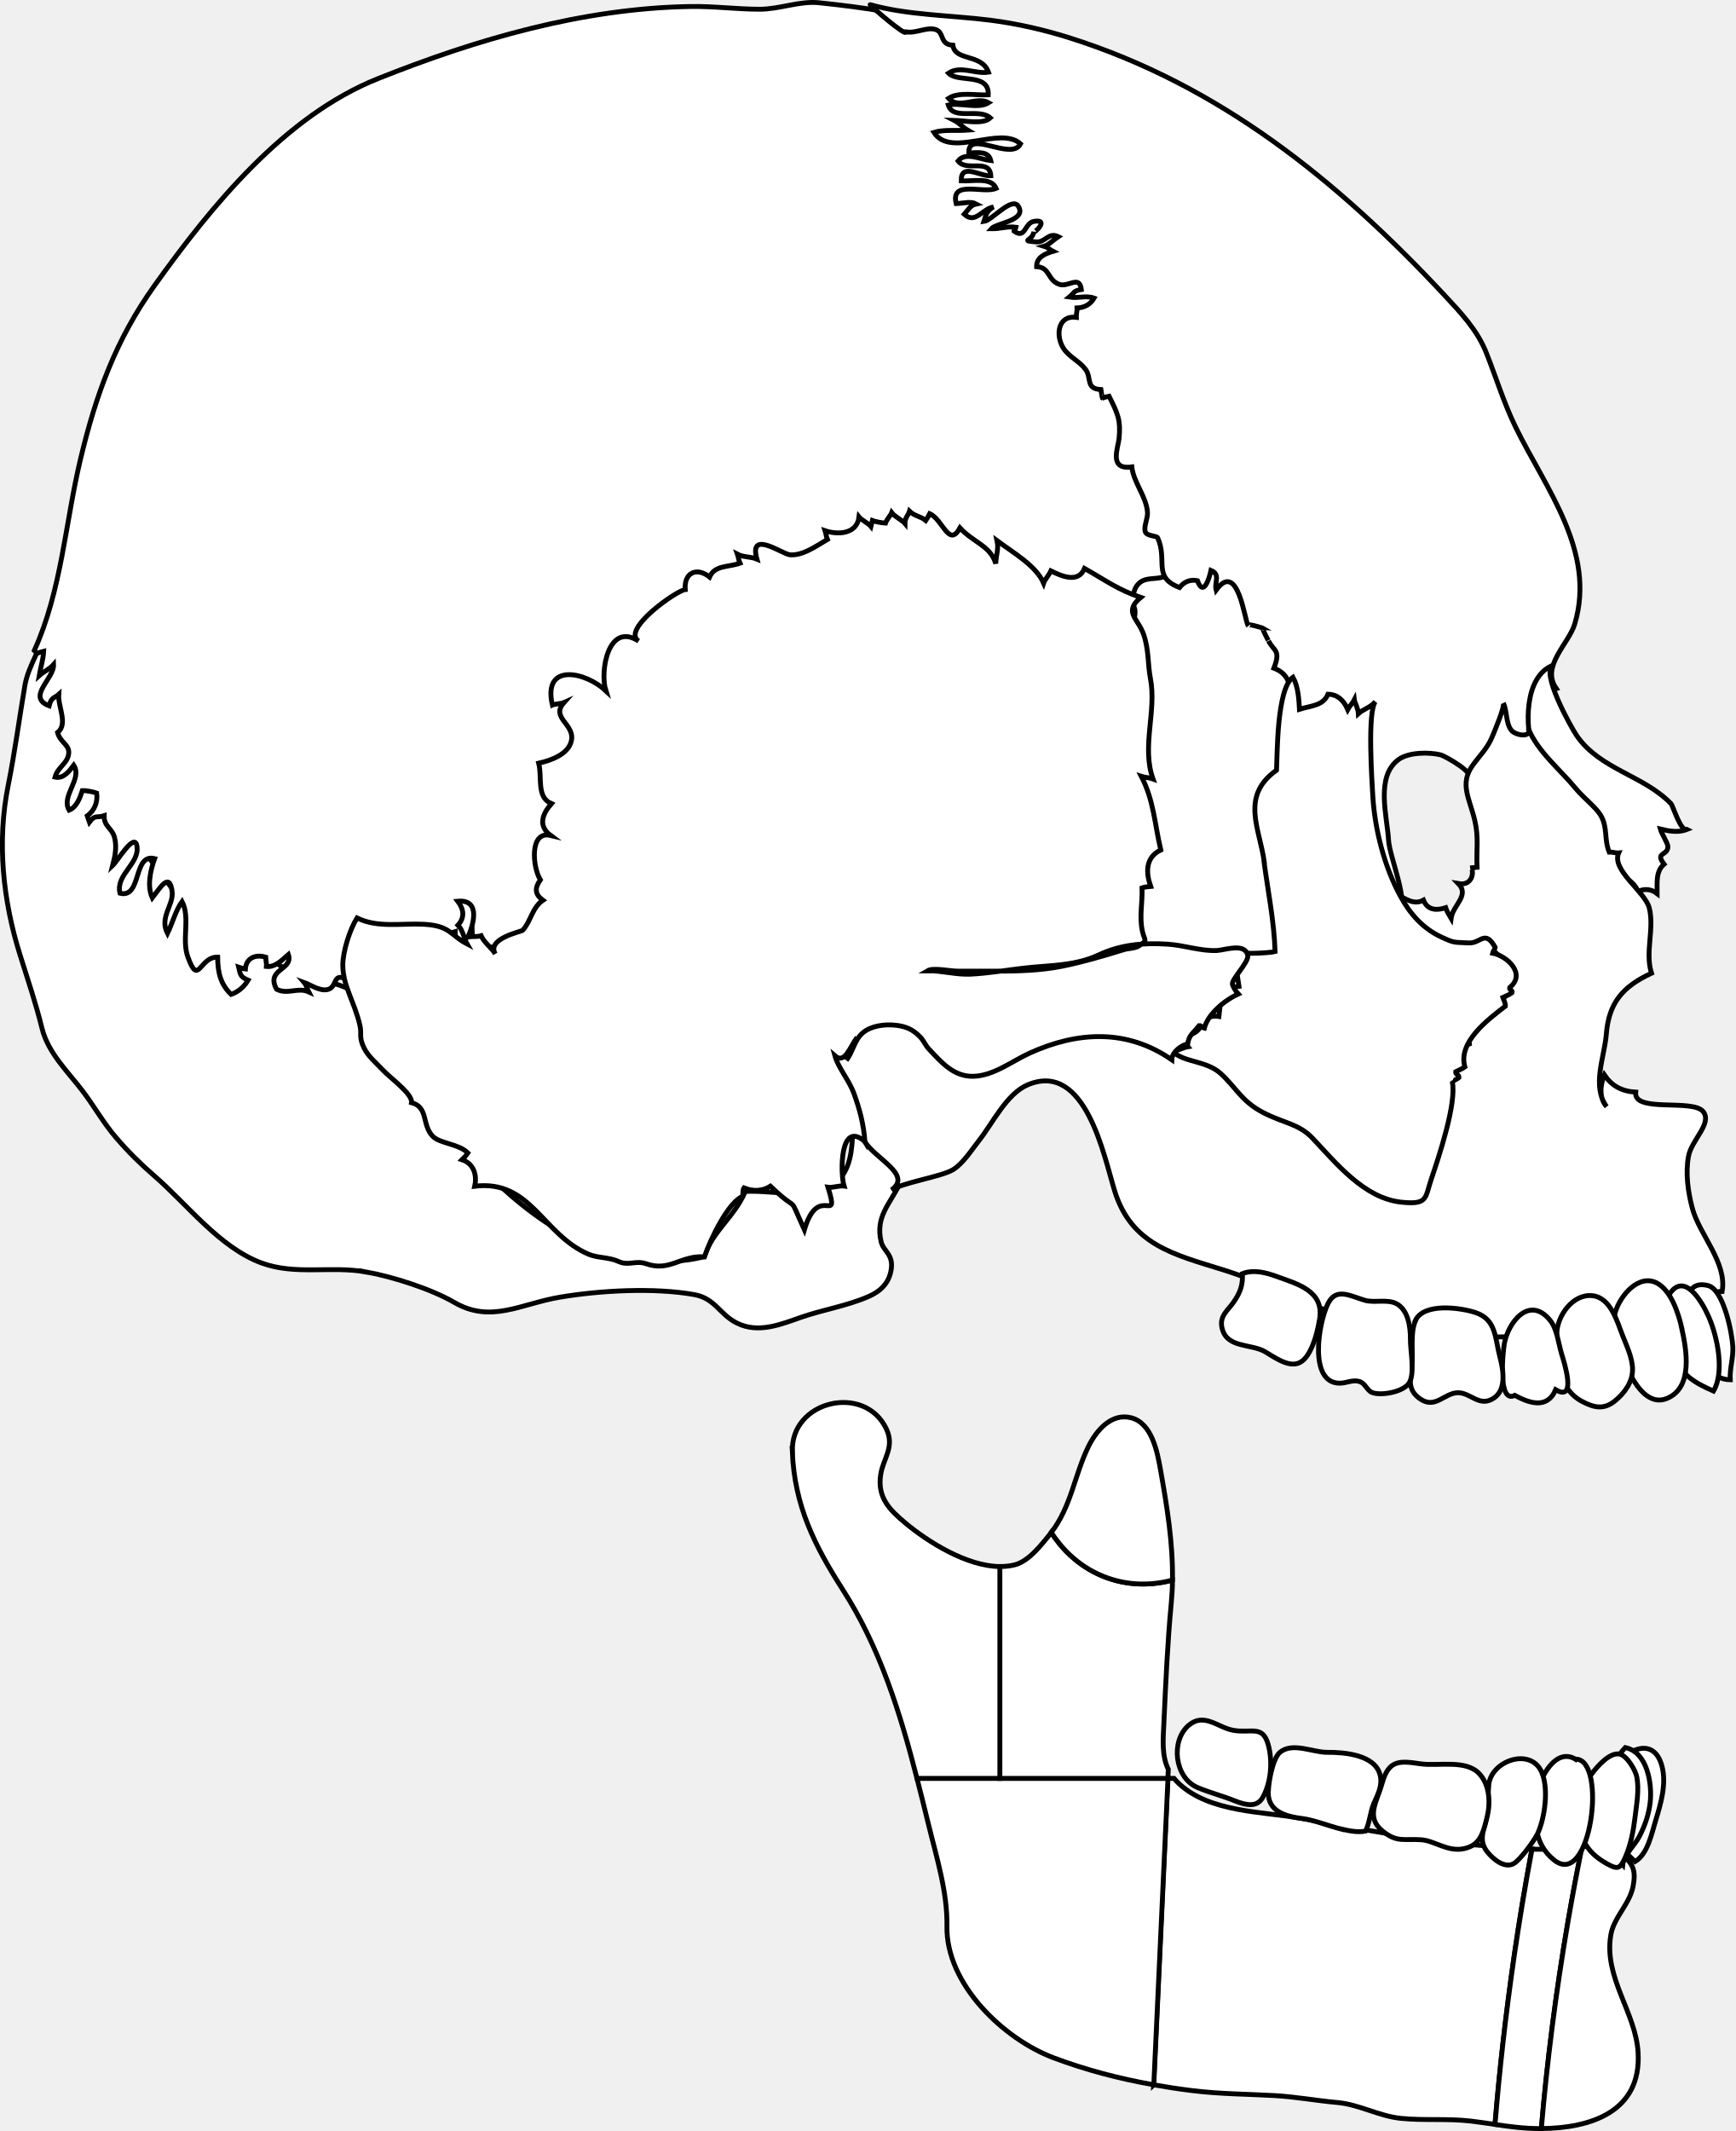
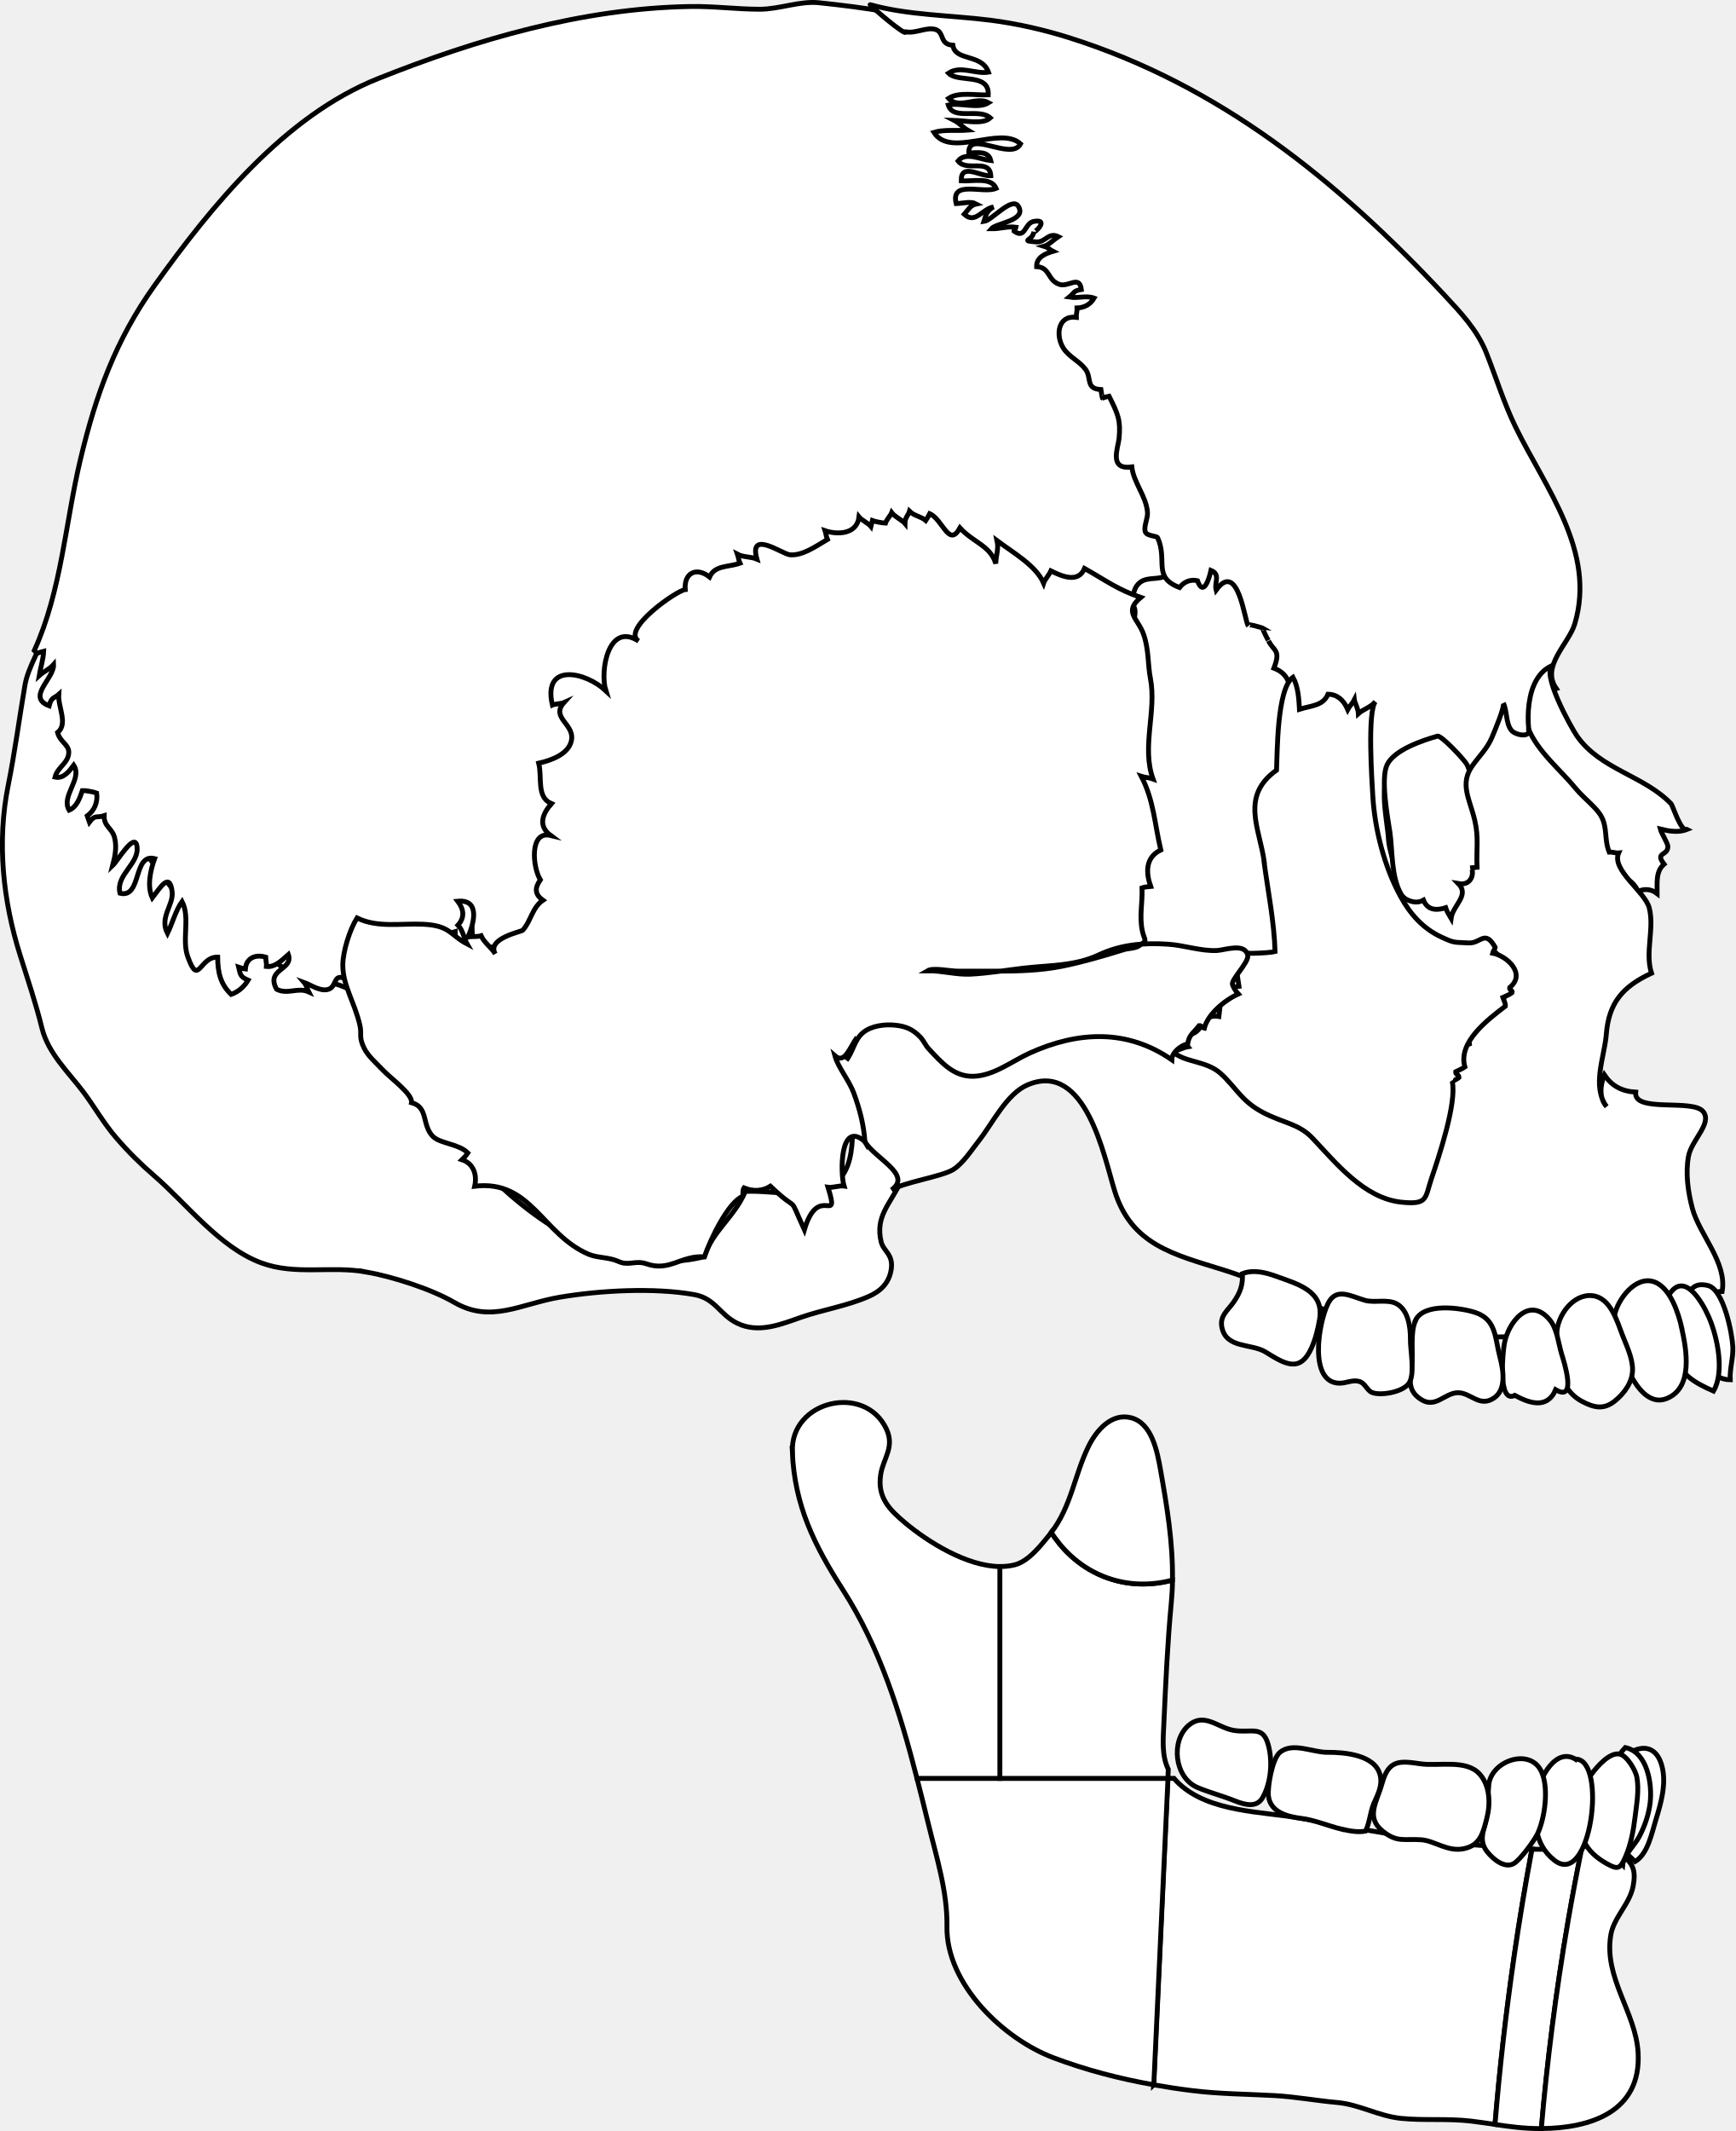
- <svg xmlns="http://www.w3.org/2000/svg" id="skull_left" viewBox="0 0 178.44 219.08">
+ <svg xmlns="http://www.w3.org/2000/svg" id="skull_right" viewBox="0 0 178.44 219.08">
  <defs>
    <style>
      .cls-1 {
        stroke: #000;
      }

      .cls-1, .cls-2 {
        fill: #fff;
        stroke-miterlimit: 5.28;
        stroke-width: .5px;
      }

      .cls-2 {
        stroke: #020202;
      }
    </style>
  </defs>
  <g id="cranium_5">
    <path id="cranium_5_1" class="cls-2" d="M37.65,130.76c2.77.51,6.63,1.73,9.07,3.14,3.77,2.18,6.79.15,10.84-.54,4.17-.7,9.69-1,13.81-.27,2.19.39,2.61,2.05,4.42,2.94,2.22,1.09,4.53.11,6.63-.62,2.23-.77,4.66-1.15,6.87-2.11,1.25-.54,2.13-1.38,2.35-2.79.24-1.58-.81-1.87-1.04-2.86-.6-2.56.87-3.81,1.89-5.9.71-1.45.4-2.08-.34-3.45-1.45-2.71-2.22-6.05-4.62-7.77-.22,3.12,1.03,8.6-1.35,10.82-2.37,2.22-6.63.96-9.55,1.14-1.06,2.58-3.4,4.09-4.2,6.7-4.64,1.21-9.66,0-13.78-2.06-3.41-1.71-6.76-4.6-9.34-7.26-1.97-2.04-2.6-4.97-4.93-6.77-1.55-1.19-3.19-2.32-4.3-3.96-1.13-1.67-1.34-3.61-2.2-5.37-1.8-3.67-6.31-2.33-9.32-4.68-.91-.71-1.42-2.01-2.59-2.17-.86-.12-1.81.79-2.87.61-1.39-.24-1.61-.98-2.4-2.08-1.7-2.36-3.42-4.68-5.19-7.01-.81-1.07-1.62-1.9-2.22-3.13-.4-.82-.47-2.19-.88-2.84-.8-1.29-2.44-2.11-3.29-3.43-.84-1.29-1.49-2.96-2.05-4.42-.76-1.98-.11-3.88-.58-5.91-.35-1.49-2.11-2.43-1.81-4.05-.35,1.87-1.77,3.75-2.12,5.81-.59,3.45-1.02,6.79-1.71,10.23-1.18,5.83-.56,11.86,1.22,17.5.8,2.55,1.62,4.96,2.24,7.49.65,2.63,2.74,4.54,4.32,6.65,1.14,1.54,2.06,3.17,3.31,4.62,1.24,1.44,2.51,2.7,3.9,3.9,3.38,2.92,6.72,7.37,11.02,8.97,3.53,1.31,7.17.28,10.8.94Z" />
  </g>
  <g id="cranium_9">
    <path id="cranium_9_1" class="cls-1" d="M128.26,99.87c7.55,1.29,2.19-11.32,2.32-14.23.15-3.22,2.25-6.04,2.62-9.14.32-2.65-.11-5.07.73-7.75-2.19-.57-4.36-6.78-4.94-8.83-1.33.03-1.72-1.41-2.36-2.35-1.03.51-1.18-.65-2-.51-.83.14-1.15.93-1.82,1.21-1.55.64-2.81.24-4.63.36-.42.94-1.75.68-2.13,1.76-.33.93.59,1.58.66,2.41.06.8-.39,1.46-.43,2.25-.1,1.74.47,3.3.88,4.97.81,3.25.28,5.02-.39,8.22-.59,2.83.44,5.74.99,8.5.54,2.71-.08,2.31-.83,4.71-.39,1.25-.39,1.38-.31,2.84.04.73-.15,2.94.31,3.48.56.66,4.39,1.12,5.55,1.48,2.03.63,4.4,1.31,6.54,1.17.3-.09.31-.28.02-.56" />
  </g>
  <g id="cranium_3">
    <path id="cranium_3_1" class="cls-1" d="M120.61,58.19c.88-2.55-2.27-7.47-2.94-9.13-1.02-2.51-.84-5.21-1.94-7.58-1.07-2.32-3.11-4.45-3.19-6.99-.06-1.83,1.36-3.4,1.32-5.15-.03-1.56-1.42-3.99-2.38-5.2-1.8-2.27-4.1-3.74-4.14-7.34-.02-1.39.73-3.08.21-4.42-.37-.96-1.13-1-1.58-1.79-.6-1.04-.24-2.1-.69-3.09-2.08-4.59-9.76-5.47-14.03-6.26-2.34-.43-4.69-.71-7.05-.96-1.98-.2-4.01.66-6.06.67-2.41,0-4.81-.33-7.22-.28-11.02.19-21.9,3.36-32.07,7.42-9.56,3.82-17.1,13.07-22.95,21.25-4.01,5.6-6.04,11.25-7.62,17.85-1.57,6.55-1.94,13.48-4.75,19.68.09.09.18.19.27.29.22-.08.46-.14.69-.2-.04.82-.33,1.72-.46,2.5.5-.45,1.05-.65,1.48-1.14.07,1.44-2.82,3.35-.46,4.24.24-.93.55-.77.99-1.17-.09,1.3.99,3.03-.12,3.92.27,1.01,1.19,1.23,1.15,2.08-.05,1.08-1.14,1.45-1.41,2.5.9.2,1.48-.64,1.92-1.22.93,1.41-1.34,3.16-.47,4.62.78-.32,1.1-1.24,1.36-2.02.26-.02,1.21.15,1.47.26.13.92-.22,1.8-.97,2.35.07.21.16.42.23.63.59-.79.76-.4,1.51-.65-.03,1.14.83,1.25,1.08,2.29.24,1,.02,1.94-.21,2.84.51-.48,2.22-3.41,2.49-2.06.37,1.84-2.22,2.98-1.73,4.9,2.27.56,1.31-4.13,3.56-3.56-.44,1.21-.79,2.84-.24,4.04.75-.95,1.78-2.77,2.04-.64.17,1.38-1.34,2.63-.48,4.29.5-1.04.87-2.41,1.5-3.28.86,1.66-.05,3.92.59,5.68,1.13,3.14,1.17-.01,3.07.04.01,1.64.32,2.81,1.39,3.83.75-.27,1.33-.78,1.74-1.46-.88-.38-.79-.65-.97-1.35.23.07.44.18.69.2.07-1.04.93-1.56,2.09-1.22,0,.29.11.67.08.96.93.1,1.64-.71,2.25-1.23.56,1.62-2.37,1.45-1.21,3.57,1.16.59,2.18-.24,3.3.27-.14-.27-.22-.68-.47-.97.56.2,1.54.87,2.32.75,1.19-.18.52-1.83,2.04-1.08.25-3.45-.67-5.37,3.36-5.41,2.36-.03,5.54,1.28,7.81.53-.02.85.45,1.37,1.3,1.51-.14-1.08-.93-2.55.03-3.38.72.8.14,2.48.74,3.1.97.99,2.61-.52,2.95,1.33.44-.42.84-.84,1.02-1.49.05-.18,1.75.09,1.94.13-.54-1.25.98-1.83,1.47-2.94,1.03-2.33.45-5.62,1.01-8.15.62-2.79,2.26-5.11,3-7.78.36-1.29-.52-3.37,0-4.22.61-1,.82-.11,1.42-.51.76-.51.7-.33,1.3-.99.81-.9,1.07-2.41,2.01-3.34.21-.2,1.05-.3,1.37-.55.41-.31.76-1,1.23-1.38.62-.49,1.59-.53,2.04-1.22.27-.42-.2-1.17.03-1.57.67-1.13,1.39-1.26,2.71-1.74,6.29-2.28,13.26-4.55,19.9-5.25,3.38-.35,5.39.39,8.54,1.48,3.6,1.25,6.46,2.62,10.28,3.5,1.45.34,3.77,2.02,5.01.65.62-.69.07-2.23,1.08-3.07.84-.7,2.07-.19,2.8-.82.28-.24.48-.54.59-.89Z" />
  </g>
  <g id="cranium_1">
    <path id="cranium_1_1" class="cls-1" d="M93.12,3.27c.12.58-3.84-2.84-3.64-2.79,3.84,1.09,8.39,1.09,12.37,1.6,2.68.34,5.51.98,8.1,1.8,15.43,4.87,27.51,14.62,38.5,26.38,1.78,1.91,3.45,3.66,4.39,6.03,1,2.52,1.79,5.12,2.99,7.59,3.06,6.28,8.32,12.8,6.1,20.25-.61,2.06-3.51,4.35-1.91,6.65-1.72.45-1.17,2.14-1.52,3.4-.66,2.35-1.65,1.75-3.31,2.6-1.81.93-2.49,2.36-4.19,3.46,1.02-.66-2.51-2.55-2.84-2.63-1.19-.3-3.32-.29-4.36.48-2.39,1.76-1.16,5.83-1.02,8.28.1,1.79,2.2,6.45,1.05,7.76-3.09-1.54-3.33-6.61-3.63-9.59-.24-2.35.31-4.74-.13-7.08-.2-1.07-.43-2.25-1.35-2.95-.55-.41-3.87-.51-3.66-.15-.59-1-1.49-1.15-2.02.02-.78-1.96.57-4.69-2.05-5.69.74-1.9-.01-1.72-.55-2.8.02.05-.77-1.43-.57-1.31-.01,0-1.82-.6-1.51-.22-.38-.47-1.03-6.83-3.31-3.7-.21-.79.49-1.6-.53-2.02-.19.89-.78,2.75-1.39,1.06-.73-.16-1.37.1-1.84.7-2.81-1.05-1.2-2.77-2.25-5.11-.1-.22-1.11-.16-1.27-.61-.2-.55.28-1.38.22-2.03-.13-1.64-1.43-3.04-1.61-4.65-2.4.35-1.41-1.95-1.31-2.93.18-1.87-.11-2.5-1.03-4.34-.23.04-.46.12-.68.2-.02,0-.15-.81-.16-.88-1.6-.08-.92-1.19-1.58-2.08-.64-.86-1.7-1.27-2.28-2.18-.81-1.28-.59-3.4,1.33-3.17-.02-.29.1-.67.08-.96.76-.03,1.38-.37,1.75-1.01-.86-.31-1.58.05-2.55-.11.52-.42.41-.65,1.24-.78-.2-1.54-1.35-.17-2.3-.54-1.21-.46-.91-1.73-2.3-1.81-.03-.98.94-1.35,1.68-1.57-.34-.17-.41-.37-.91-.52.44-.12,1.04-.71,1.46-.99-1.02-.5-1.33.62-2.27.54-1.76-.15-.34-.09-.24-1.06-.03.27,1.69-1.34,0-1.05-.98.16-.84,1.87-2.04,1,0-.2.17-.2.2-.4-.9-.12-1.66.18-2.55.16.48-.58,3.68-.84,2.8-2.3-.65-1.08-2.74,1.46-3.55,1.55.21-.64.26-1.08.98-1.49-1.14.18-1.86,1.8-3,.75.42-.48.64-.94,1.24-1.06-.58-.31-1.27-.07-2.07-.04-.6-2.49,2.79-.97,4.11-1.57-.53-1.2-2.43-.69-3.59-.77-.05-1.89,1.94-.44,3.04-.52-.11-1.84-2.5-.36-3.37-1.52.78-.99,2.33-.14,3.37-.04-.23-.98-1.28-.84-2.26-.78-.13-2.47,4.37.87,5.32-.94-2.1-1.91-7.19,1.51-8.91-1.18,1.06-.32,2.34-.14,3.47-.23-.45-.26-.9-.76-1.39-1.01,1.13.03,2.97.46,3.72-.25-1.16-1.04-3.83.3-4.32-1.32,1.17-.28,3.11.43,4.15-.24-1.26-.71-3.07.74-4.12-.45,1.03-.69,2.81-.29,4.08-.36.11-2.3-3.15-1.22-4.09-2.23,1.24-.82,2.73.12,4.11-.1-.69-1.93-3.43-1.1-3.66-2.77-1.4-.09-.84-1.29-1.76-1.61-.89-.31-2.08.44-3.08.23Z" />
  </g>
+   <g id="r_eye_socket">
+     <path id="r_eye_socket_1" class="cls-1" d="M35.54,85.4c-.31,2.06-.11,4.71-1.19,6.56-.58.99-6.23,4.49-6.81,3.5-.7-1.21-.66-3.72-.99-5.17-.5-2.2-.69-4.53-.1-6.74.41-1.52.49-3.6,1.15-4.95.21-.43,2.64-3.04,3.04-2.92,1.5.43,4.43,1.4,5.17,2.94.68,1.43-.05,5.36-.26,6.77Z" transform="matrix(-1 0 0 1 178.44 0)" />
+   </g>
  <g id="cranium_15">
    <path id="cranium_15_1" class="cls-1" d="M173.45,85.27c-.84.36-1.89.17-2.73-.04.1.41.77,1.45.78,1.78.03,1.01-1.38.55-.39,1.83-.88.76-.7,1.94-.71,3.03-.62-.49-1.31-.53-1.99-.22-.52-1.56-2.65-1.81-3.85-2.49,1.43-5.03-5.43-7.86-6.91-11.99-.82-2.29-1.01-7.69,2.12-8.81-1.51.55,1.82,6.5,2.38,7.3,2.4,3.45,6.86,4.05,9.67,6.96.21.22,1,2.93,1.65,2.66Z" />
  </g>
  <g id="cranium_13">
    <path id="cranium_13_1" class="cls-1" d="M88.93,117.37c-1.93-3.25-7.8-11.42-7.84-15.17.91.56,14.07,3.14,15.04,3.3.24.04.57-.38,1.03-.3.31.06.23.55.47.61,1.74.46,3.68.98,5.49.69,2.01-.32,2.44-1.61,3.98-2.52,2.39-1.41,5.87-.4,8.49-.03,2.83.41,3.48,1.52,5.37,3.14.93.8,2.12.51,2.94,1.03,1.17.74,2.05,2.55,3.12,3.51,1.19,1.06,2.34,1.67,3.82,2.34,3.34,1.52,6.74,2.95,9.35,5.63,1.1,1.12,1.96,2.61,3.63,2.6,3.44-.02,3.2-5.56,3.88-7.82.51-1.68,1.66-6.46,3.39-7.06-.4-2.72,3.29-3.21,4-5.6.96-3.25-4.03-6.91-5.04-2.72-.38,1.58,1.31,2.55,1.47,3.86-1.23.4-1.82.3-2.76-.47-.55-.45-.69-1.35-1.12-1.88-.91-1.14-2.13-1.68-3.24-2.54-1.88-1.47-5.77-3.21-4.03-5.9-.15-.15-.37-.45-.47-.55-.04-.04,2.93.13,3.23.22,1.04.32,2.06,1.45,3.24.8.45,1.15,1.52,1.03,2.28.78.12.38.36.75.56,1.09.18-1.35,1.94-2.35.75-3.57,1.66.3,1.62-1.66,1.21-1.61.24-.03.47-.05.71-.07-.09-1.8.19-3.04-.24-4.84-.53-2.24-1.6-3.75-.19-5.67.72-.99,1.48-1.71,1.96-2.84.2-.48,1.35-3.16,1.17-3.54.4.83.25,2.08.82,2.8.41.53,2.16.85,1.74-.21.93,2.38,3.33,4.29,4.92,6.24.74.9,2.02,1.87,2.52,2.7.76,1.26.34,2.45.89,3.8.29-.03.68.12.97.09-.77,1.76,2.71,3.95,3.15,5.66.54,2.13-.46,4.59.23,6.7-3.03,1.4-4.4,3.11-4.65,6.28-.18,2.32-1.52,5.32.03,7.44-.78-.89-.67-2.18-.23-3.26.76,1.12,1.76,1.68,3.22,1.77-.26,2.17,5.9.64,6.95,2.01.94,1.22-1.21,2.9-1.52,4.59-.32,1.74-.05,3.66.4,5.35.72,2.7,3.59,5.57,3.06,8.54-1.33.01-2.43.85-3.6,1.35-1.73.75-3.28.97-5.13,1.27-3.1.51-6.33,1.62-9.46,1.84-6.58.47-14.29.36-20.45-1.76-4.41-1.51-8.3-3.56-12.72-4.94-5.07-1.58-9.39-2.57-11.11-8.11-1.08-3.5-2.97-13.36-8.9-10.91-2.19.9-3.64,3.97-5.03,5.73-.73.92-1.67,2.41-2.7,3.02-1.18.71-5.14,1.31-6.32,2.08,2.21-1.58-1.67-3.2-2.73-4.98Z" />
  </g>
  <g id="jaw">
-     <path id="jaw_1" class="cls-1" d="M118.63,214.33c1.29.23,2.59.43,3.9.59,2.87.36,5.66.36,8.53.52,2.14.12,4.31.52,6.43.71,2.24.19,4.26,1.39,6.55,1.63,2.35.24,4.77,0,7.21.28.85.1,1.67.23,2.47.34.46-5.54,1.11-11.31,1.97-17.31.54-3.76,1.16-7.43,1.83-10.99-1.6-.03-3.17-.23-4.83-.35-6.4-.45-12.57-1.69-18.84-2.81-4.02-.71-9.43-.6-12.62-3.57-.19-.18-.36-.36-.51-.54h-.64s-1.46,31.51-1.46,31.51Z" />
-     <path id="jaw_6" class="cls-1" d="M94.29,182.83c.39,1.52.77,3.04,1.14,4.56.87,3.57,2,7.08,1.94,10.66-.1,5.92,5.81,11.56,10.95,13.5,3.35,1.26,6.81,2.16,10.32,2.78l1.46-31.51h-25.8Z" />
-     <path id="jaw_3" class="cls-1" d="M102.81,161.05v21.78s17.28,0,17.28,0l.04-.93h0c-.69-1.44-.53-3.03-.45-4.82.19-4.11.37-8.2.76-12.3.07-.78.12-1.56.12-2.33-1.97.51-4.47.67-7.11-.39-2.73-1.11-4.41-3.04-5.35-4.51-.06.09-.14.17-.21.27-.87,1.06-2.12,2.7-3.57,3.06-.49.12-.99.17-1.52.17Z" />
-     <path id="jaw_4" class="cls-1" d="M108.1,157.55c.95,1.47,2.62,3.41,5.35,4.51,2.64,1.06,5.13.9,7.11.39.06-3.82-.56-7.58-1.24-11.4-.33-1.86-.89-4.73-2.99-5.29-2.06-.54-3.62,1.33-4.42,2.97-1.44,2.96-1.74,6.09-3.81,8.82Z" />
-     <path id="jaw_5" class="cls-1" d="M81.47,149.24c.23,5.54,2.26,9.62,5.21,14.22,3.79,5.91,5.87,12.59,7.61,19.37h8.52s0-21.78,0-21.78c-3.41-.03-7.4-2.54-9.71-4.47-1.64-1.37-2.91-2.63-2.54-5,.26-1.67,1.46-2.78.59-4.66-2.21-4.73-9.89-2.93-9.67,2.33Z" />
-     <path id="jaw_2" class="cls-1" d="M153.73,218.41c1.5.22,2.95.42,4.59.42h.17c.58-6.73,1.46-13.89,2.76-21.39.45-2.6.93-5.13,1.44-7.63-1.09.03-2.19.17-3.11.25-.7.06-1.38.07-2.05.05-.67,3.57-1.28,7.23-1.83,10.99-.87,6-1.52,11.77-1.97,17.31Z" />
-     <path id="jaw_7" class="cls-1" d="M158.49,218.83c5.07-.04,10.29-1.72,9.95-7.79-.23-4.17-3.57-7.74-2.8-12.15.32-1.8,1.94-3.14,2.29-4.99.29-1.54.03-2.36-1.21-3.22-1.09-.76-2.56-.91-4.03-.87-.51,2.49-.99,5.03-1.44,7.63-1.29,7.5-2.18,14.65-2.76,21.39Z" />
+     <path id="r_jaw_1" class="cls-1" d="M118.63,214.33c1.29.23,2.59.43,3.9.59,2.87.36,5.66.36,8.53.52,2.14.12,4.31.52,6.43.71,2.24.19,4.26,1.39,6.55,1.63,2.35.24,4.77,0,7.21.28.85.1,1.67.23,2.47.34.46-5.54,1.11-11.31,1.97-17.31.54-3.76,1.16-7.43,1.83-10.99-1.6-.03-3.17-.23-4.83-.35-6.4-.45-12.57-1.69-18.84-2.81-4.02-.71-9.43-.6-12.62-3.57-.19-.18-.36-.36-.51-.54h-.64s-1.46,31.51-1.46,31.51Z" />
+     <path id="r_jaw_6" class="cls-1" d="M94.29,182.83c.39,1.52.77,3.04,1.14,4.56.87,3.57,2,7.08,1.94,10.66-.1,5.92,5.81,11.56,10.95,13.5,3.35,1.26,6.81,2.16,10.32,2.78l1.46-31.51h-25.8Z" />
+     <path id="r_jaw_3" class="cls-1" d="M102.81,161.05v21.78s17.28,0,17.28,0l.04-.93h0c-.69-1.44-.53-3.03-.45-4.82.19-4.11.37-8.2.76-12.3.07-.78.12-1.56.12-2.33-1.97.51-4.47.67-7.11-.39-2.73-1.11-4.41-3.04-5.35-4.51-.06.09-.14.17-.21.27-.87,1.06-2.12,2.7-3.57,3.06-.49.12-.99.17-1.52.17Z" />
+     <path id="r_jaw_4" class="cls-1" d="M108.1,157.55c.95,1.47,2.62,3.41,5.35,4.51,2.64,1.06,5.13.9,7.11.39.06-3.82-.56-7.58-1.24-11.4-.33-1.86-.89-4.73-2.99-5.29-2.06-.54-3.62,1.33-4.42,2.97-1.44,2.96-1.74,6.09-3.81,8.82Z" />
+     <path id="r_jaw_5" class="cls-1" d="M81.47,149.24c.23,5.54,2.26,9.62,5.21,14.22,3.79,5.91,5.87,12.59,7.61,19.37h8.52s0-21.78,0-21.78c-3.41-.03-7.4-2.54-9.71-4.47-1.64-1.37-2.91-2.63-2.54-5,.26-1.67,1.46-2.78.59-4.66-2.21-4.73-9.89-2.93-9.67,2.33Z" />
+     <path id="r_jaw_2" class="cls-1" d="M153.73,218.41c1.5.22,2.95.42,4.59.42h.17c.58-6.73,1.46-13.89,2.76-21.39.45-2.6.93-5.13,1.44-7.63-1.09.03-2.19.17-3.11.25-.7.06-1.38.07-2.05.05-.67,3.57-1.28,7.23-1.83,10.99-.87,6-1.52,11.77-1.97,17.31Z" />
+     <path id="r_jaw_7" class="cls-1" d="M158.49,218.83c5.07-.04,10.29-1.72,9.95-7.79-.23-4.17-3.57-7.74-2.8-12.15.32-1.8,1.94-3.14,2.29-4.99.29-1.54.03-2.36-1.21-3.22-1.09-.76-2.56-.91-4.03-.87-.51,2.49-.99,5.03-1.44,7.63-1.29,7.5-2.18,14.65-2.76,21.39Z" />
  </g>
  <g id="teeth">
    <g id="teeth_lower">
-       <path id="path2914" class="cls-1" d="M165.06,186.36c-.16-1.22.05-2.55.71-4.05,1.02-2.32,4.27-4.06,5.13-.71.46,1.79-.1,3.75-.63,5.47-.43,1.39-.82,3.52-2.14,4.31-1.71-1.56-2.82-3.17-3.07-5.02Z" />
-       <path id="path2916" class="cls-1" d="M164.85,190.33c-.29-.06-.56-.12-.71-.27-.51-.5-.48-1.73-.35-2.64.32-2.27,1.71-6.04,3.33-7.76,2.3.47,2.78,3.79,2.56,5.66-.14,1.22-.55,2.4-1.12,3.49-.47.91-1.61,1.93-1.7,2.9-.34-.38-.72-.87-1.16-1.14-.21-.13-.54-.18-.85-.24Z" />
-       <path id="path2918" class="cls-1" d="M163.64,182.41c.59-.82,1.92-2.33,2.94-2.07.74.19,1.6,1.66,1.73,2.36.25,1.36-.03,2.81-.19,4.16-.16,1.33-.43,2.78-.98,4.04-.54,1.23-.77,1.35-1.95.68-2.17-1.22-2.94-2.82-2.77-5.33.1-1.5.37-2.65,1.22-3.84Z" />
-       <path id="path2920" class="cls-1" d="M162.07,180.85c3.21.13,1.51,13.36-2.25,10.39-2.19-1.73-2.07-4.31-1.77-6.75.2-1.61,1.98-5.16,4.19-3.47" />
-       <path id="path2922" class="cls-1" d="M153.07,183.62c.15-2.61,4.34-4.05,5.46-1.42.73,1.7.33,4.63-.4,6.26-.32.72-1.82,2.76-2.48,3.13-.91.51-2.07-.39-2.73-1.22-.81-1.03-.45-1.96-.16-3.09.32-1.25.22-2.39.3-3.67Z" />
-       <path id="path2924" class="cls-1" d="M142.13,183.3c.67-2.44,1.86-2.27,3.94-1.97,1.85.27,4.71-.49,6.09,1.07,1.05,1.19,1.11,3.04.73,4.5-.39,1.53-.67,2.79-2.34,3.15-1.68.37-3.02-.81-4.4-.91-1.76-.13-2.48.32-3.98-.89-1.8-1.46-.56-3.04-.04-4.96Z" />
-       <path id="path2926" class="cls-1" d="M137.94,188.05c-1.39-.35-2.83-.95-4.08-1.1-1.42-.18-3.22-.6-3.43-2.3-.11-.92.38-3.84,1.18-4.5,1.31-1.08,3.37.02,4.89,0,1.69-.01,4.93.23,5.42,2.37.25,1.08-.25,1.95-.66,2.9-.37.87-.42,1.98-.85,2.83-.76.14-1.6,0-2.47-.21Z" />
-       <path id="path2928" class="cls-1" d="M129.84,184.79c-.58,1.04-1.71.81-2.86.35-1.24-.5-2.69-.88-3.86-1.38-2.36-1.02-2.76-4.78-.9-6.38,1.6-1.37,2.99.23,4.61.51,1.8.32,3-.58,3.57,1.45.48,1.7.31,3.9-.56,5.45Z" />
+       <path class="cls-1" d="M165.06,186.36c-.16-1.22.05-2.55.71-4.05,1.02-2.32,4.27-4.06,5.13-.71.46,1.79-.1,3.75-.63,5.47-.43,1.39-.82,3.52-2.14,4.31-1.71-1.56-2.82-3.17-3.07-5.02Z" />
+       <path class="cls-1" d="M164.85,190.33c-.29-.06-.56-.12-.71-.27-.51-.5-.48-1.73-.35-2.64.32-2.27,1.71-6.04,3.33-7.76,2.3.47,2.78,3.79,2.56,5.66-.14,1.22-.55,2.4-1.12,3.49-.47.91-1.61,1.93-1.7,2.9-.34-.38-.72-.87-1.16-1.14-.21-.13-.54-.18-.85-.24Z" />
+       <path class="cls-1" d="M163.64,182.41c.59-.82,1.92-2.33,2.94-2.07.74.19,1.6,1.66,1.73,2.36.25,1.36-.03,2.81-.19,4.16-.16,1.33-.43,2.78-.98,4.04-.54,1.23-.77,1.35-1.95.68-2.17-1.22-2.94-2.82-2.77-5.33.1-1.5.37-2.65,1.22-3.84Z" />
+       <path class="cls-1" d="M162.07,180.85c3.21.13,1.51,13.36-2.25,10.39-2.19-1.73-2.07-4.31-1.77-6.75.2-1.61,1.98-5.16,4.19-3.47" />
+       <path class="cls-1" d="M153.07,183.62c.15-2.61,4.34-4.05,5.46-1.42.73,1.7.33,4.63-.4,6.26-.32.72-1.82,2.76-2.48,3.13-.91.51-2.07-.39-2.73-1.22-.81-1.03-.45-1.96-.16-3.09.32-1.25.22-2.39.3-3.67Z" />
+       <path class="cls-1" d="M142.13,183.3c.67-2.44,1.86-2.27,3.94-1.97,1.85.27,4.71-.49,6.09,1.07,1.05,1.19,1.11,3.04.73,4.5-.39,1.53-.67,2.79-2.34,3.15-1.68.37-3.02-.81-4.4-.91-1.76-.13-2.48.32-3.98-.89-1.8-1.46-.56-3.04-.04-4.96Z" />
+       <path class="cls-1" d="M137.94,188.05c-1.39-.35-2.83-.95-4.08-1.1-1.42-.18-3.22-.6-3.43-2.3-.11-.92.38-3.84,1.18-4.5,1.31-1.08,3.37.02,4.89,0,1.69-.01,4.93.23,5.42,2.37.25,1.08-.25,1.95-.66,2.9-.37.87-.42,1.98-.85,2.83-.76.14-1.6,0-2.47-.21Z" />
+       <path class="cls-1" d="M129.84,184.79c-.58,1.04-1.71.81-2.86.35-1.24-.5-2.69-.88-3.86-1.38-2.36-1.02-2.76-4.78-.9-6.38,1.6-1.37,2.99.23,4.61.51,1.8.32,3-.58,3.57,1.45.48,1.7.31,3.9-.56,5.45Z" />
    </g>
    <g id="teeth_upper">
-       <path id="path2932" class="cls-1" d="M174.32,138.48c-.44-1.28-2.16-7.18,1.3-6.32,1.63.4,2.5,4.98,2.56,6.32.05,1.16-.33,2.22-.27,3.37-1.81-.02-3.06-1.81-3.6-3.37Z" />
-       <path id="path2934" class="cls-1" d="M175.71,135.4c.89,2.04,1.64,5.66.48,7.61-1.9-.84-3.46-1.68-3.99-3.79-.43-1.7-1.67-4.05-.74-5.82,1.57-2.99,3.53.35,4.25,2Z" />
-       <path id="path2936" class="cls-1" d="M172.9,136.44c.5,2.21,1.26,6.2-1.5,7.33-2.78,1.14-4.6-4.01-5.04-5.94-.21-.94-.54-2-.26-2.94.5-1.71,2.43-4,4.32-2.96,1.41.78,2.15,3.05,2.49,4.51Z" />
-       <path id="path2938" class="cls-1" d="M160.08,137.14c0-1.81,1.64-4.19,3.71-3.93,1.83.23,2.51,2.68,3.04,4.05.41,1.06,1.03,2.32,1.04,3.51.01,1.3-.83,2.48-1.87,3.3-1.12.87-2.1.65-3.33,0-2.48-1.32-2.61-4.34-2.6-6.93Z" />
-       <path id="path2940" class="cls-1" d="M154.68,138.18c.38-2.24,2.57-5.04,4.69-2.47.75.91.87,2.38,1.2,3.47.26.84,1.61,5.02-.61,3.69-.89,2.11-2.85,1.31-4.2.58-1.77.91-1.23-4.38-1.08-5.27Z" />
-       <path id="path2942" class="cls-1" d="M145.54,135.75c.88-1.85,4.68-1.31,6.18-.81,2.17.73,1.99,2.64,2.52,4.61.36,1.34.65,3.3-.6,4.16-1.52,1.05-2.42-.58-3.77-.53-1.35.05-2.27,1.66-3.77.68-1.42-.92-1.1-2.09-.93-3.47.16-1.34-.19-3.42.39-4.63Z" />
-       <path id="path2944" class="cls-1" d="M145.02,137.66c0,1.21.49,3.53-.12,4.51-.6.96-2.93,1.34-3.81.99-.53-.21-.71-.95-1.29-1.13-.71-.22-1.34.17-2.04.17-3.22.01-2.2-6.18-1.21-8.18.84-1.69,2.26-.79,3.8-.34.94.28,2.3-.14,3.23.34,1.21.63,1.45,2.36,1.45,3.64Z" />
-       <path id="path2946" class="cls-1" d="M135.69,135.62c-.17,1.01-.42,2.03-.83,2.95-1.18,2.62-2.72,1.67-4.72.43-1.46-.91-4.06-.33-4.5-2.55-.24-1.19.64-1.75,1.22-2.6.64-.93.96-1.73.89-2.91,1.14-.45,2.43-.11,3.47.27,2.2.8,4.95,1.49,4.47,4.41Z" />
+       <path class="cls-1" d="M174.32,138.48c-.44-1.28-2.16-7.18,1.3-6.32,1.63.4,2.5,4.98,2.56,6.32.05,1.16-.33,2.22-.27,3.37-1.81-.02-3.06-1.81-3.6-3.37Z" />
+       <path class="cls-1" d="M175.71,135.4c.89,2.04,1.64,5.66.48,7.61-1.9-.84-3.46-1.68-3.99-3.79-.43-1.7-1.67-4.05-.74-5.82,1.57-2.99,3.53.35,4.25,2Z" />
+       <path class="cls-1" d="M172.9,136.44c.5,2.21,1.26,6.2-1.5,7.33-2.78,1.14-4.6-4.01-5.04-5.94-.21-.94-.54-2-.26-2.94.5-1.71,2.43-4,4.32-2.96,1.41.78,2.15,3.05,2.49,4.51Z" />
+       <path class="cls-1" d="M160.08,137.14c0-1.81,1.64-4.19,3.71-3.93,1.83.23,2.51,2.68,3.04,4.05.41,1.06,1.03,2.32,1.04,3.51.01,1.3-.83,2.48-1.87,3.3-1.12.87-2.1.65-3.33,0-2.48-1.32-2.61-4.34-2.6-6.93Z" />
+       <path class="cls-1" d="M154.68,138.18c.38-2.24,2.57-5.04,4.69-2.47.75.91.87,2.38,1.2,3.47.26.84,1.61,5.02-.61,3.69-.89,2.11-2.85,1.31-4.2.58-1.77.91-1.23-4.38-1.08-5.27Z" />
+       <path class="cls-1" d="M145.54,135.75c.88-1.85,4.68-1.31,6.18-.81,2.17.73,1.99,2.64,2.52,4.61.36,1.34.65,3.3-.6,4.16-1.52,1.05-2.42-.58-3.77-.53-1.35.05-2.27,1.66-3.77.68-1.42-.92-1.1-2.09-.93-3.47.16-1.34-.19-3.42.39-4.63Z" />
+       <path class="cls-1" d="M145.02,137.66c0,1.21.49,3.53-.12,4.51-.6.96-2.93,1.34-3.81.99-.53-.21-.71-.95-1.29-1.13-.71-.22-1.34.17-2.04.17-3.22.01-2.2-6.18-1.21-8.18.84-1.69,2.26-.79,3.8-.34.94.28,2.3-.14,3.23.34,1.21.63,1.45,2.36,1.45,3.64Z" />
+       <path class="cls-1" d="M135.69,135.62c-.17,1.01-.42,2.03-.83,2.95-1.18,2.62-2.72,1.67-4.72.43-1.46-.91-4.06-.33-4.5-2.55-.24-1.19.64-1.75,1.22-2.6.64-.93.96-1.73.89-2.91,1.14-.45,2.43-.11,3.47.27,2.2.8,4.95,1.49,4.47,4.41Z" />
    </g>
  </g>
  <g id="cranium_11">
    <path id="cranium_11_1" class="cls-1" d="M130,88.62c-.47-3.45-2.5-6.76,1.26-9.44.09-1.72.02-8.35,1.69-9.56.55.99.61,2.3.67,3.3,1.24-.39,2.44-.36,2.93-1.55.97.02,1.62.61,2.03,1.57.16-.3.56-.74.68-.98.02.18.4.92.42,1.4.51-.46,1.25-.62,1.75-1.23-.84,1.02-.36,8.18-.27,9.7.2,3.43,1.2,7.32,2.86,10.34.98,1.8,2.31,3.29,4.16,4.15,1.42.66,1.26.53,2.85.62,1.25.06,1.64-1.42,2.71.44-.03.25-.19.34-.26.61,1.46.27,3.5,2.12,1.75,3.54-.06.29.34.25.25.52-.36.27-.56.3-.95.49.09.28.29.6.26.9-1.84,1.41-4.9,3.72-4.16,6.25-.2.15-.7.36-.95.49-.04.32.36.26.34.61-.06.06-.69.39-.69.4.49,2.18-1.41,7.83-2.14,9.98-.68,2.01-.34,2.71-3.11,2.42-3.82-.41-6.69-4.01-9.1-6.56-1.45-1.54-3.02-1.55-5.17-2.69-2.2-1.17-2.75-2.6-4.32-4-1.48-1.32-3.71-1.09-4.91-2.24.46-.05,1.07-.41,1.57-.49-.3-.37-.36-1.02-.53-1.27,2.35.33,1.6-2.19,3.71-1.84.04-.39.13-.89.11-1.27.74-.71.58-.46.68-1.36.42-.09.71-.44,1.28-.48-.17-1.22-.4-2.58-.59-3.71.09.54,3.84.28,4.3.15-.09-3.05-.72-6.17-1.13-9.2Z" />
  </g>
  <g id="cranium_7">
    <path id="cranium_7_1" class="cls-1" d="M88.13,106.65c-.73.96-1.25,2.8-2.28,1.89.33,1.22,1.42,2.45,1.94,3.83.62,1.68,1.02,3.26,1.15,5-2.63-2.33-2.53,3.35-2.15,4.56-.48-.07-1.17.2-1.65.13,1.27,4.09-.99-.53-2.43,4.37-1.82-4.01-.31-1.43-3.49-4.48-.8.51-1.79.56-2.72.17-.15.2-.08.62-.13.87-1.48.58-3.32,4.4-3.94,6.22-2.41-.17-3.56,1.56-5.96.72-1.11-.39-1.83.23-2.84-.23-1.04-.48-2.17-.35-3.12-.76-4.76-2.04-5.89-7.69-11.7-6.99.27-1.19-.13-2.34-1.3-2.72.26-.25.4-.41.6-.7-.95-.95-2.85-.95-3.6-1.7-1.16-1.17-.43-3.01-2.2-3.47.15-.88-2.14-2.49-2.98-3.39-.63-.68-1.48-1.37-1.9-2.24-.56-1.15-.21-1.36-.42-2.31-.54-2.39-1.78-4.1-1.76-6.24.01-1.35.7-3.59,1.46-4.81,2.12,1.05,4.55.53,6.86.65,2.76.15,2.69,1.1,4.45,2.02-.31-.53-.4-1.39-.93-1.93.71-.77.62-1.62-.02-2.46,2.41-.21,1.6,2.44,1.05,3.69.37-.11.94,0,1.35-.14.32.72,1.07,1.21,1.46,1.87-.93-1.58,2.66-2.28,2.81-2.43.84-.88.96-2.33,2.09-3.09-.88-.63-.84-1.27-.27-2.1-.81-1.31-1.13-5.09,1.06-4.56-1.34-.99-.83-2.24.08-3.27-1.57-.66-.93-2.73-1.31-4.16,1.22-.27,2.98-.88,3.34-2.21.49-1.81-2.18-2.41-.74-4.02-.24.11-.94.14-1.19.25-1.03-4.42,3.43-3.41,5.5-1.46-.64-2.02.25-7.14,3.37-5.11-1.84-1.2,3.92-5.21,4.79-5.3-.14-1.72,1.16-2.36,2.5-1.29.55-1.24,1.93-.99,3.13-1.42-.15-.31-.16-.64-.26-.92.6.32,1.36.23,2,.5-.87-3.1,2.6-.5,3.42-.44,1.28.08,2.52-.8,3.83-1.58-.13-.3-.15-.63-.24-.9,1.26.43,3.27.39,3.49-1.41.24.3,1,.68,1.23.97.05-.2.09-.4.14-.6.22.09,1.04.25,1.35.26.1-.33.56-.85.64-1.07.28.38,1.14.82,1.36,1.09,0-.6.36-.84.47-1.24.51.5,1.17.52,1.67.95.16-.24.24-.37.41-.7,1.36.6,1.97,3.55,3.11,1.46,1.37,1.51,3.12,1.81,3.68,3.67.04-.98.32-1.5.13-2.36,1.67,1.25,4,2.56,4.79,4.36.1-.32.58-.86.75-1.25,1.18.59,2.82,1.27,3.46-.25,2.25,1.27,3.39,2.17,5.78,2.98-1.82,1.51-.28,2.13.3,3.82.54,1.55.42,3.13.69,4.49.66,3.37-.93,7.05.27,10.35-.4-.15-.84-.14-1.2-.26,1.29,2.49,1.36,4.87,2,7.56-1.63.79-1.52,2.39-1.04,3.75-.31.03-.6.05-.89.15.06,1.59-.29,2.9.03,4.42.23,1.09.62.89-.34,1.54-.4.27-1.1.25-1.56.39-2.13.66-4.17,1.26-6.32,1.7-2.2.44-4.47.51-6.75.51-1.34,0-2.68,0-4.01,0-.81,0-2.52-.39-3.11-.04,1.5-.02,2.92.42,4.44.35,1.78-.09,3.6-.4,5.37-.61,2.67-.32,5.32-.2,7.82-1.38,2.23-1.04,4.53-1.26,7.1-1.09,1.68.11,3.35.72,5.02.65.82-.04,2.91-.83,3.18.5.14.71-1.76,2.52-1.57,3.01.14.35.34.69.6.96-1.45.65-3.15,2.11-3.49,3.51-.25-.05-.28-.28-.54-.26-.61.8-1.07.94-1.19,1.99.04-.31-1.6.48-1.62,1.52-4.59-3.18-9.64-2.93-14.58-.7-1.86.84-3.7,2.34-5.82,2.4-2.05.05-3.32-1.47-4.6-2.83-.32-.34-.52-.85-.86-1.2-.75-.79-1.49-1.11-2.55-1.22-1.08-.12-2.49.04-3.35.77-.89.75-.99,1.91-1.71,2.84" />
  </g>
</svg>
